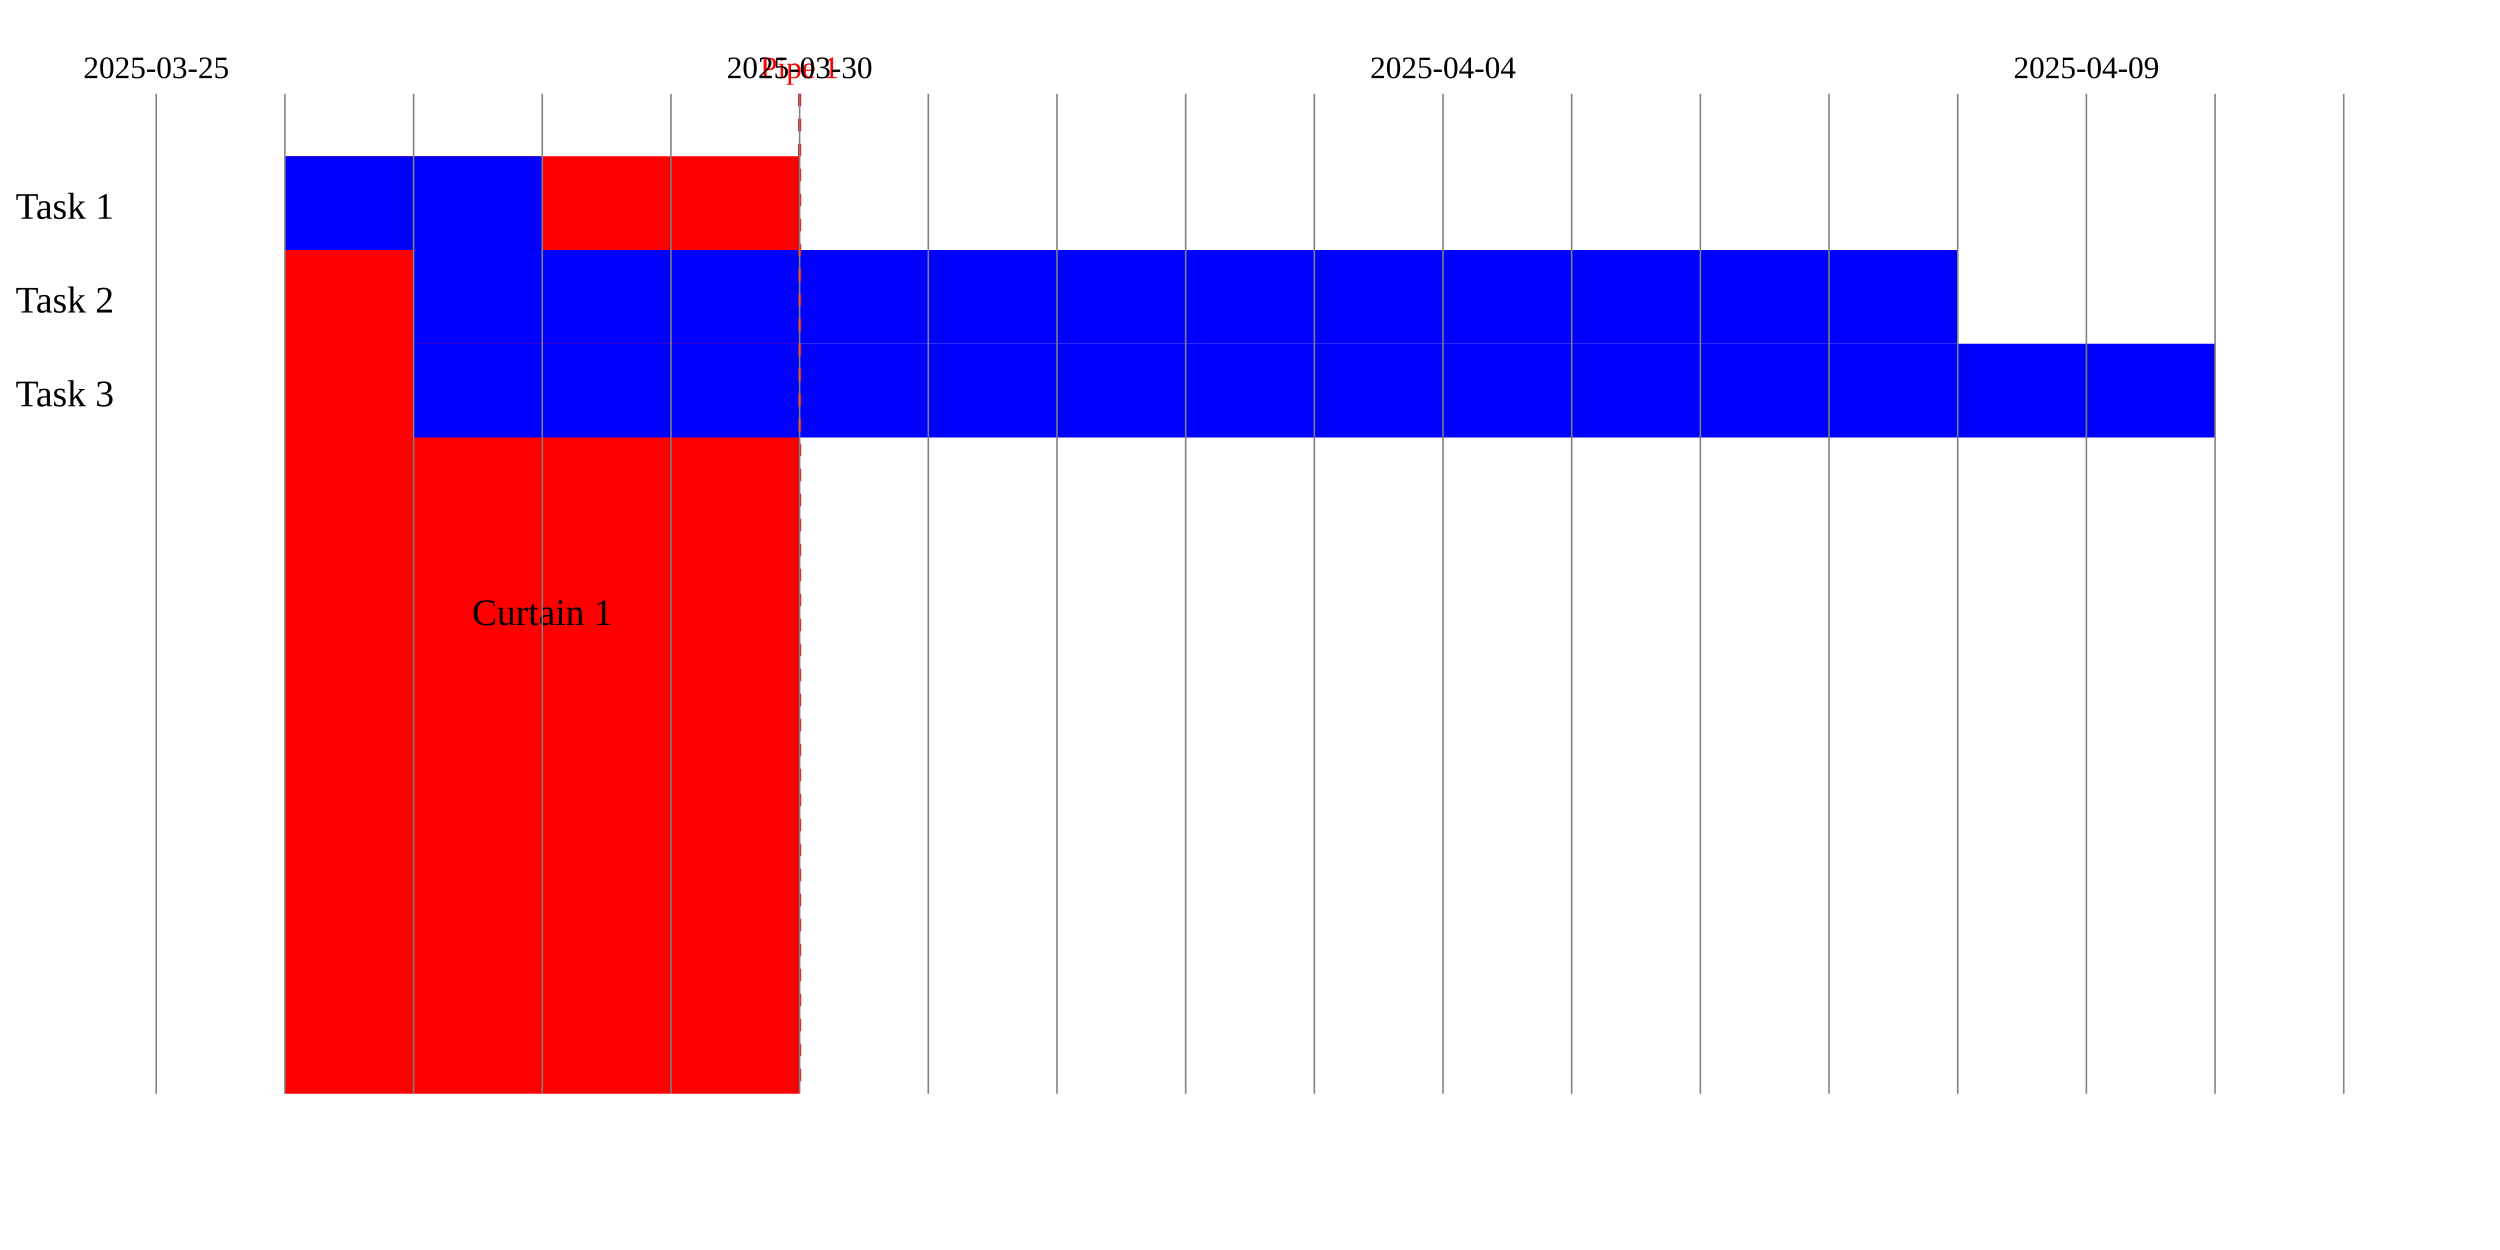
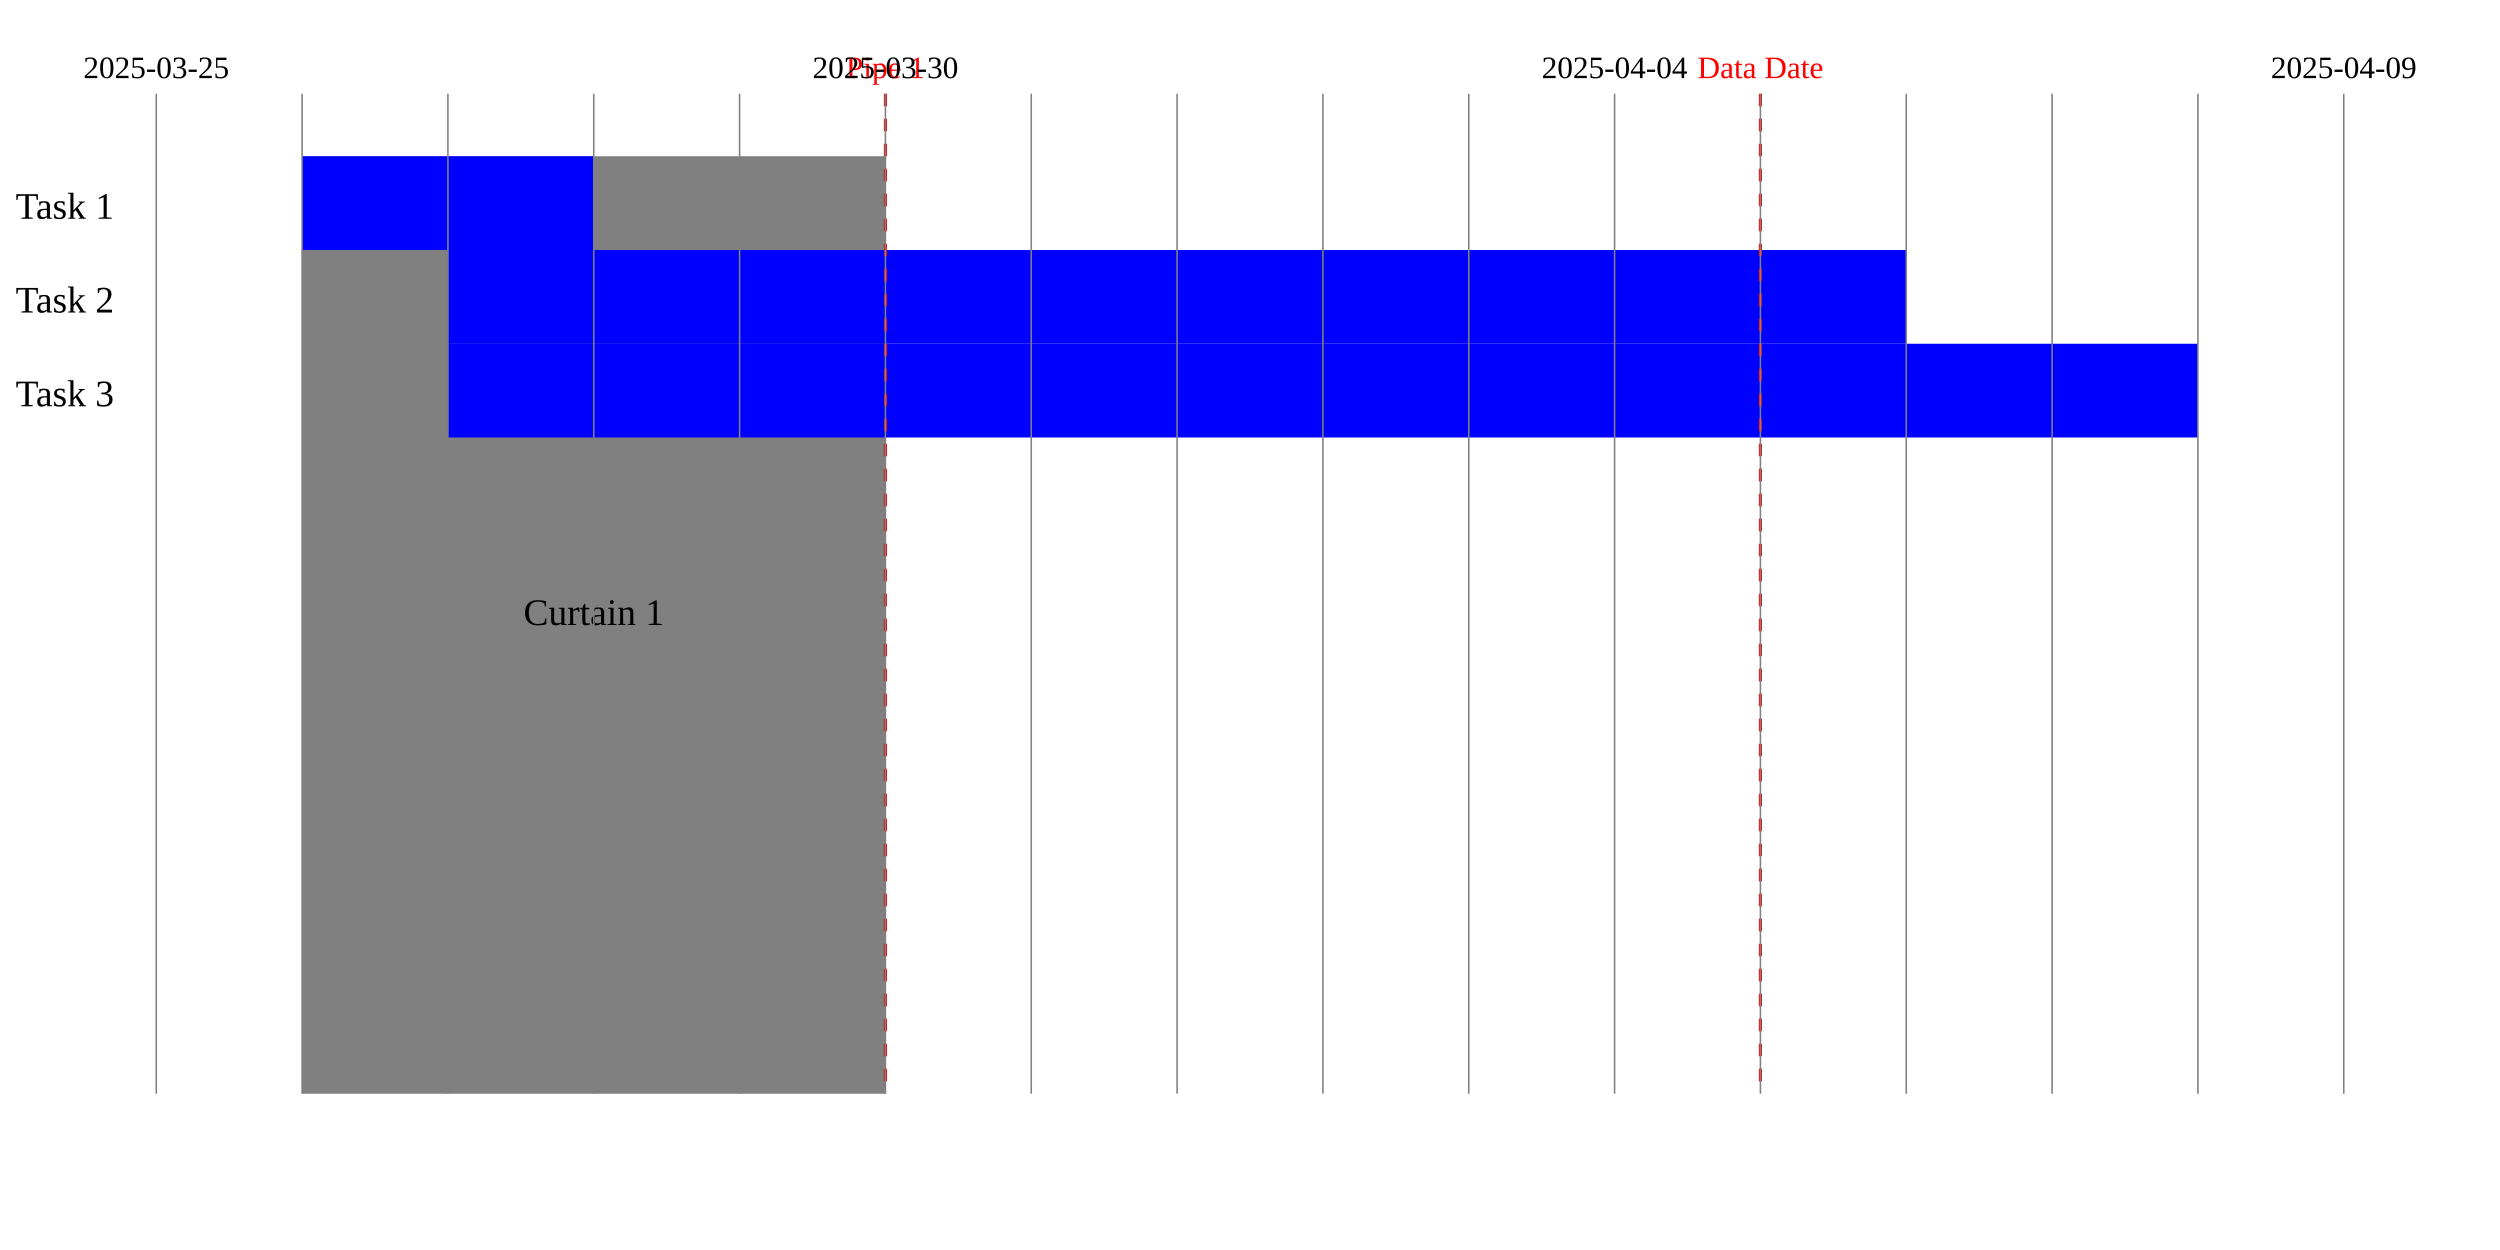
<svg xmlns="http://www.w3.org/2000/svg" baseProfile="full" height="400" version="1.1" width="800">
  <defs />
  <rect fill="white" height="400" width="800" x="0" y="0" />
-   <rect fill="red" height="300" width="164.706" x="91.176" y="50" />
-   <text fill="black" font-size="12" text-anchor="middle" x="173.529" y="200.0">Curtain 1</text>
+   <rect fill="grey" height="300" width="186.667" x="96.667" y="50" />
+   <text fill="black" font-size="12" text-anchor="middle" x="190.0" y="200.0">Curtain 1</text>
  <text font-size="12" x="5" y="70">Task 1</text>
-   <rect fill="blue" height="30" width="82.353" x="91.176" y="50" />
+   <rect fill="blue" height="30" width="93.333" x="96.667" y="50" />
  <text font-size="12" x="5" y="100">Task 2</text>
-   <rect fill="blue" height="30" width="494.118" x="132.353" y="80" />
+   <rect fill="blue" height="30" width="466.667" x="143.333" y="80" />
  <text font-size="12" x="5" y="130">Task 3</text>
-   <rect fill="blue" height="30" width="576.471" x="132.353" y="110" />
-   <line stroke="red" stroke-dasharray="4,4" stroke-width="1" x1="255.882" x2="255.882" y1="30" y2="350" />
-   <text fill="red" font-size="10" text-anchor="middle" x="255.882" y="25">Pipe 1</text>
+   <rect fill="blue" height="30" width="560.0" x="143.333" y="110" />
+   <line stroke="red" stroke-dasharray="4,4" stroke-width="1" x1="283.333" x2="283.333" y1="30" y2="350" />
+   <text fill="red" font-size="10" text-anchor="middle" x="283.333" y="25">Pipe 1</text>
+   <line stroke="red" stroke-dasharray="4,4" stroke-width="1" x1="563.333" x2="563.333" y1="30" y2="350" />
+   <text fill="red" font-size="10" text-anchor="middle" x="563.333" y="25">Data Date</text>
  <line stroke="gray" stroke-width="0.5" x1="50.0" x2="50.0" y1="30" y2="350" />
  <text font-size="10" text-anchor="middle" x="50.0" y="25">2025-03-25</text>
-   <line stroke="gray" stroke-width="0.5" x1="91.176" x2="91.176" y1="30" y2="350" />
-   <line stroke="gray" stroke-width="0.5" x1="132.353" x2="132.353" y1="30" y2="350" />
-   <line stroke="gray" stroke-width="0.5" x1="173.529" x2="173.529" y1="30" y2="350" />
-   <line stroke="gray" stroke-width="0.5" x1="214.706" x2="214.706" y1="30" y2="350" />
-   <line stroke="gray" stroke-width="0.5" x1="255.882" x2="255.882" y1="30" y2="350" />
-   <text font-size="10" text-anchor="middle" x="255.882" y="25">2025-03-30</text>
-   <line stroke="gray" stroke-width="0.5" x1="297.059" x2="297.059" y1="30" y2="350" />
-   <line stroke="gray" stroke-width="0.5" x1="338.235" x2="338.235" y1="30" y2="350" />
-   <line stroke="gray" stroke-width="0.5" x1="379.412" x2="379.412" y1="30" y2="350" />
-   <line stroke="gray" stroke-width="0.5" x1="420.588" x2="420.588" y1="30" y2="350" />
-   <line stroke="gray" stroke-width="0.5" x1="461.765" x2="461.765" y1="30" y2="350" />
-   <text font-size="10" text-anchor="middle" x="461.765" y="25">2025-04-04</text>
-   <line stroke="gray" stroke-width="0.5" x1="502.941" x2="502.941" y1="30" y2="350" />
-   <line stroke="gray" stroke-width="0.5" x1="544.118" x2="544.118" y1="30" y2="350" />
-   <line stroke="gray" stroke-width="0.5" x1="585.294" x2="585.294" y1="30" y2="350" />
-   <line stroke="gray" stroke-width="0.5" x1="626.471" x2="626.471" y1="30" y2="350" />
-   <line stroke="gray" stroke-width="0.5" x1="667.647" x2="667.647" y1="30" y2="350" />
-   <text font-size="10" text-anchor="middle" x="667.647" y="25">2025-04-09</text>
-   <line stroke="gray" stroke-width="0.5" x1="708.824" x2="708.824" y1="30" y2="350" />
+   <line stroke="gray" stroke-width="0.5" x1="96.667" x2="96.667" y1="30" y2="350" />
+   <line stroke="gray" stroke-width="0.5" x1="143.333" x2="143.333" y1="30" y2="350" />
+   <line stroke="gray" stroke-width="0.5" x1="190.0" x2="190.0" y1="30" y2="350" />
+   <line stroke="gray" stroke-width="0.5" x1="236.667" x2="236.667" y1="30" y2="350" />
+   <line stroke="gray" stroke-width="0.5" x1="283.333" x2="283.333" y1="30" y2="350" />
+   <text font-size="10" text-anchor="middle" x="283.333" y="25">2025-03-30</text>
+   <line stroke="gray" stroke-width="0.5" x1="330.0" x2="330.0" y1="30" y2="350" />
+   <line stroke="gray" stroke-width="0.5" x1="376.667" x2="376.667" y1="30" y2="350" />
+   <line stroke="gray" stroke-width="0.5" x1="423.333" x2="423.333" y1="30" y2="350" />
+   <line stroke="gray" stroke-width="0.5" x1="470.0" x2="470.0" y1="30" y2="350" />
+   <line stroke="gray" stroke-width="0.5" x1="516.667" x2="516.667" y1="30" y2="350" />
+   <text font-size="10" text-anchor="middle" x="516.667" y="25">2025-04-04</text>
+   <line stroke="gray" stroke-width="0.5" x1="563.333" x2="563.333" y1="30" y2="350" />
+   <line stroke="gray" stroke-width="0.5" x1="610.0" x2="610.0" y1="30" y2="350" />
+   <line stroke="gray" stroke-width="0.5" x1="656.667" x2="656.667" y1="30" y2="350" />
+   <line stroke="gray" stroke-width="0.5" x1="703.333" x2="703.333" y1="30" y2="350" />
  <line stroke="gray" stroke-width="0.5" x1="750.0" x2="750.0" y1="30" y2="350" />
+   <text font-size="10" text-anchor="middle" x="750.0" y="25">2025-04-09</text>
</svg>
